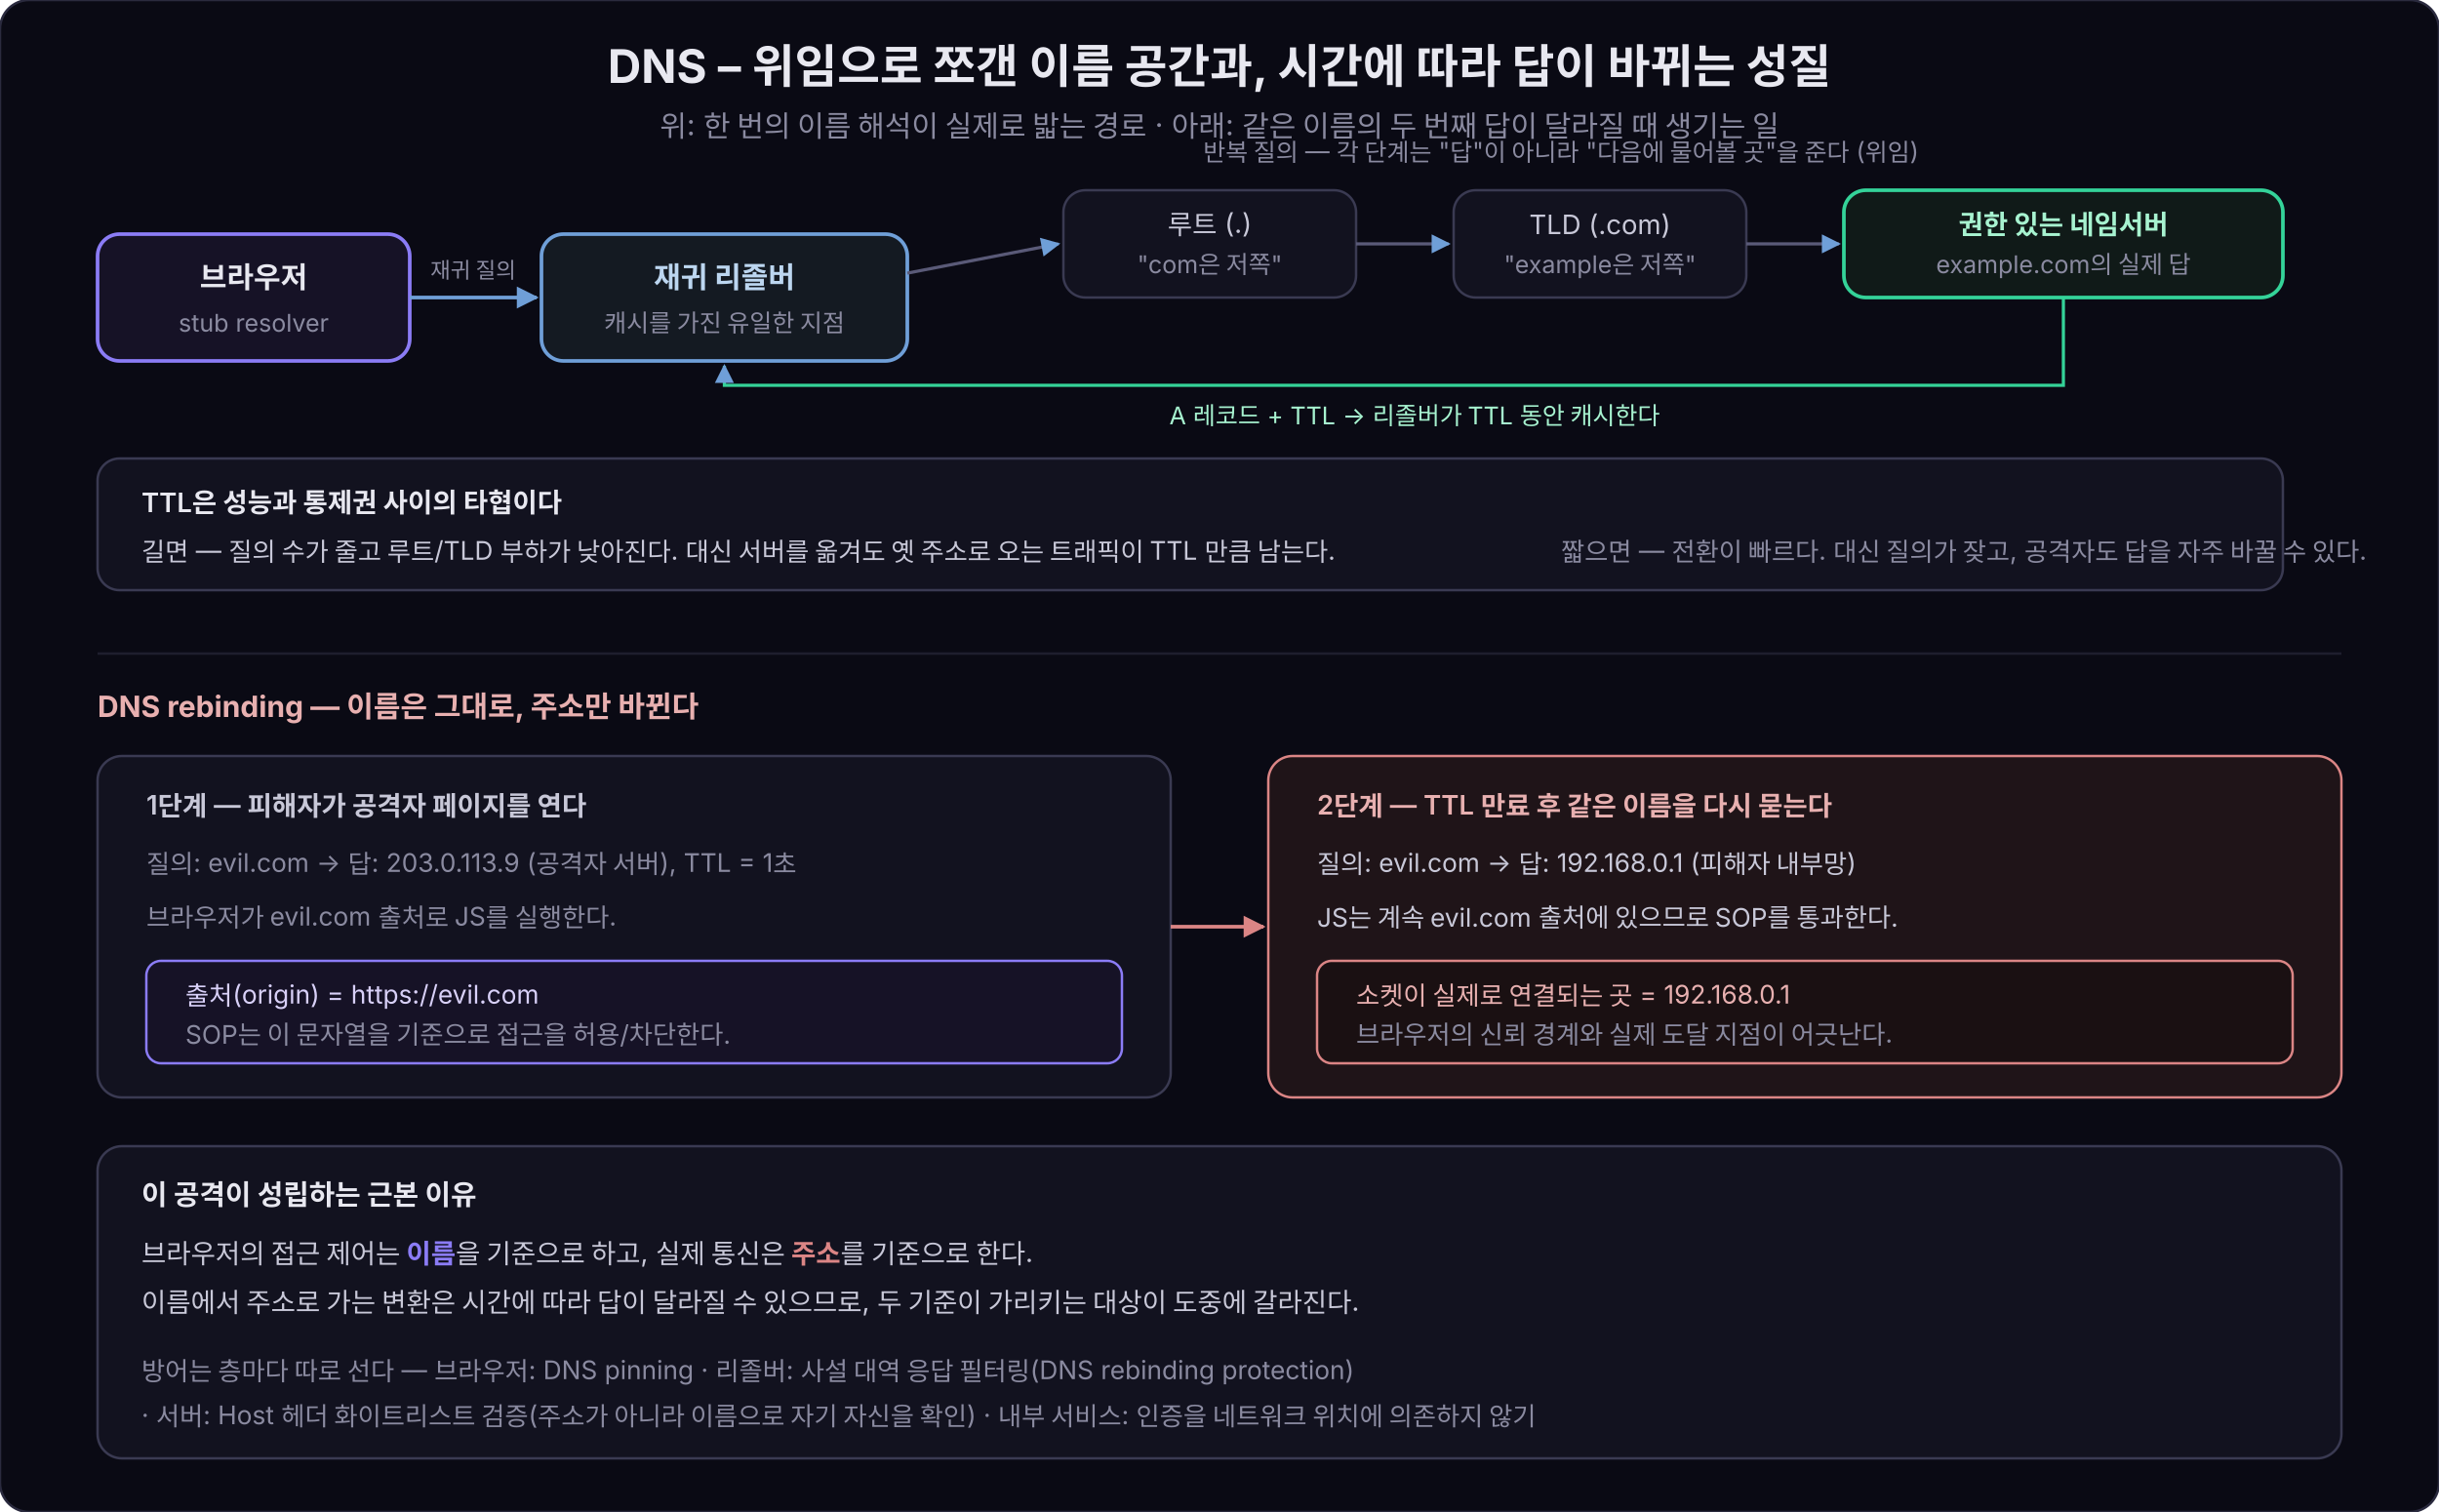
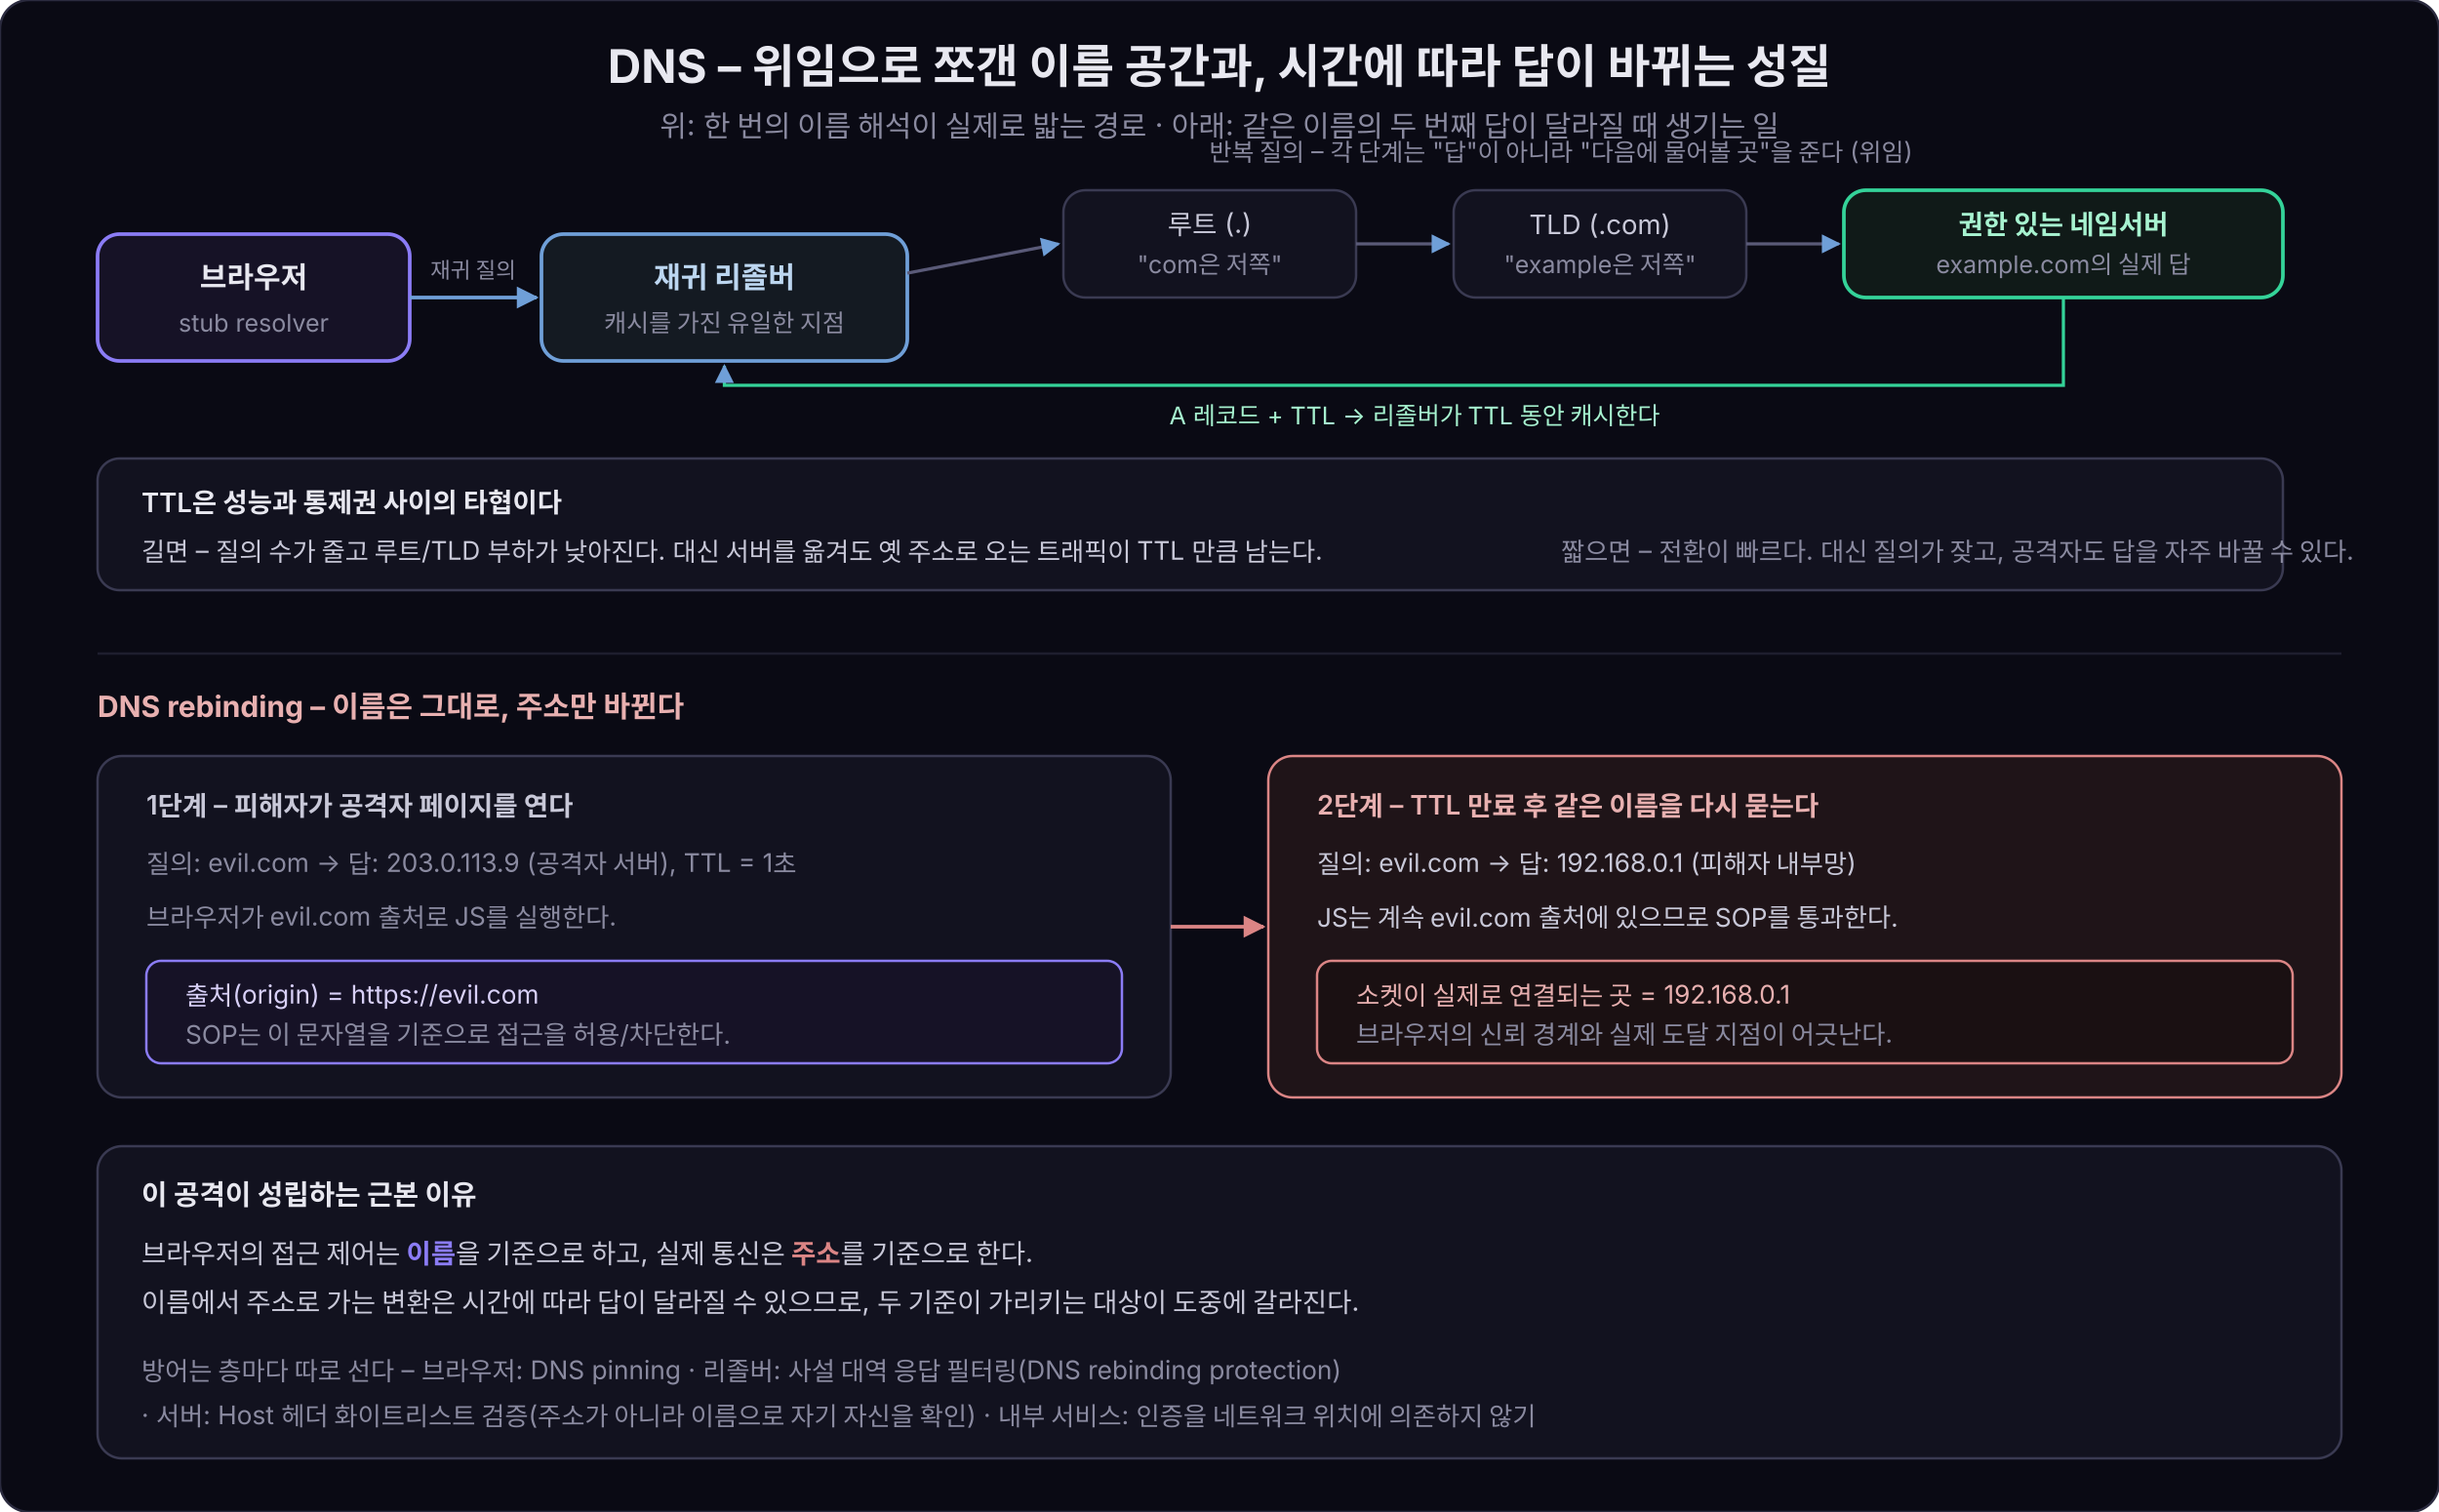
<svg xmlns="http://www.w3.org/2000/svg" viewBox="0 0 1000 620" font-family="Pretendard, -apple-system, 'Segoe UI', sans-serif">
  <defs>
    <marker id="d1" viewBox="0 0 10 10" refX="9" refY="5" markerWidth="6" markerHeight="6" orient="auto-start-reverse">
      <path d="M 0 0 L 10 5 L 0 10 z" fill="#6f9fd8" />
    </marker>
    <marker id="d2" viewBox="0 0 10 10" refX="9" refY="5" markerWidth="6" markerHeight="6" orient="auto-start-reverse">
      <path d="M 0 0 L 10 5 L 0 10 z" fill="#db8585" />
    </marker>
  </defs>
  <rect x="0" y="0" width="1000" height="620" rx="12" fill="#0a0a14" stroke="#2a2a3e" />
  <text x="500" y="34" text-anchor="middle" fill="#e8e8f0" font-size="19" font-weight="700">DNS – 위임으로 쪼갠 이름 공간과, 시간에 따라 답이 바뀌는 성질</text>
  <text x="500" y="56" text-anchor="middle" fill="#8a8aa0" font-size="12">위: 한 번의 이름 해석이 실제로 밟는 경로 · 아래: 같은 이름의 두 번째 답이 달라질 때 생기는 일</text>
  <g text-anchor="middle">
    <rect x="40" y="96" width="128" height="52" rx="9" fill="#161226" stroke="#8b7cf6" stroke-width="1.5" />
    <text x="104" y="118" fill="#e8e8f0" font-size="12" font-weight="600">브라우저</text>
    <text x="104" y="136" fill="#8a8aa0" font-size="10">stub resolver</text>
    <rect x="222" y="96" width="150" height="52" rx="9" fill="#141a22" stroke="#6f9fd8" stroke-width="1.5" />
    <text x="297" y="118" fill="#bcd6f0" font-size="12" font-weight="600">재귀 리졸버</text>
    <text x="297" y="136" fill="#8a8aa0" font-size="10">캐시를 가진 유일한 지점</text>
    <rect x="436" y="78" width="120" height="44" rx="9" fill="#12121f" stroke="#3a3a52" />
    <text x="496" y="96" fill="#c8c8d8" font-size="11">루트 (.)</text>
    <text x="496" y="112" fill="#8a8aa0" font-size="10">"com은 저쪽"</text>
    <rect x="596" y="78" width="120" height="44" rx="9" fill="#12121f" stroke="#3a3a52" />
    <text x="656" y="96" fill="#c8c8d8" font-size="11">TLD (.com)</text>
    <text x="656" y="112" fill="#8a8aa0" font-size="10">"example은 저쪽"</text>
    <rect x="756" y="78" width="180" height="44" rx="9" fill="#101a18" stroke="#34d399" stroke-width="1.5" />
    <text x="846" y="96" fill="#a7f3d0" font-size="11" font-weight="600">권한 있는 네임서버</text>
    <text x="846" y="112" fill="#8a8aa0" font-size="10">example.com의 실제 답</text>
  </g>
  <line x1="168" y1="122" x2="220" y2="122" stroke="#6f9fd8" stroke-width="1.5" marker-end="url(#d1)" />
  <text x="194" y="114" text-anchor="middle" fill="#8a8aa0" font-size="9">재귀 질의</text>
  <g stroke="#5a5a78" stroke-width="1.3" marker-end="url(#d1)" fill="none">
    <path d="M 372 112 L 434 100" />
    <path d="M 556 100 L 594 100" />
    <path d="M 716 100 L 754 100" />
  </g>
-   <text x="640" y="66" text-anchor="middle" fill="#8a8aa0" font-size="10">반복 질의 — 각 단계는 "답"이 아니라 "다음에 물어볼 곳"을 준다 (위임)</text>
+   <text x="640" y="66" text-anchor="middle" fill="#8a8aa0" font-size="10">반복 질의 – 각 단계는 "답"이 아니라 "다음에 물어볼 곳"을 준다 (위임)</text>
  <path d="M 846 122 L 846 158 L 297 158 L 297 150" stroke="#34d399" stroke-width="1.3" fill="none" marker-end="url(#d1)" />
  <text x="580" y="174" text-anchor="middle" fill="#a7f3d0" font-size="10">A 레코드 + TTL → 리졸버가 TTL 동안 캐시한다</text>
  <rect x="40" y="188" width="896" height="54" rx="9" fill="#12121f" stroke="#3a3a52" />
  <text x="58" y="210" fill="#e8e8f0" font-size="11" font-weight="600">TTL은 성능과 통제권 사이의 타협이다</text>
-   <text x="58" y="230" fill="#c8c8d8" font-size="10.5">길면 — 질의 수가 줄고 루트/TLD 부하가 낮아진다. 대신 서버를 옮겨도 옛 주소로 오는 트래픽이 TTL 만큼 남는다.</text>
-   <text x="640" y="230" fill="#8a8aa0" font-size="10.5">짧으면 — 전환이 빠르다. 대신 질의가 잦고, 공격자도 답을 자주 바꿀 수 있다.</text>
+   <text x="58" y="230" fill="#c8c8d8" font-size="10.5">길면 – 질의 수가 줄고 루트/TLD 부하가 낮아진다. 대신 서버를 옮겨도 옛 주소로 오는 트래픽이 TTL 만큼 남는다.</text>
+   <text x="640" y="230" fill="#8a8aa0" font-size="10.5">짧으면 – 전환이 빠르다. 대신 질의가 잦고, 공격자도 답을 자주 바꿀 수 있다.</text>
  <line x1="40" y1="268" x2="960" y2="268" stroke="#1e1e2e" />
-   <text x="40" y="294" fill="#e8b0b0" font-size="12" font-weight="700">DNS rebinding — 이름은 그대로, 주소만 바뀐다</text>
+   <text x="40" y="294" fill="#e8b0b0" font-size="12" font-weight="700">DNS rebinding – 이름은 그대로, 주소만 바뀐다</text>
  <rect x="40" y="310" width="440" height="140" rx="10" fill="#12121f" stroke="#3a3a52" />
-   <text x="60" y="334" fill="#c8c8d8" font-size="11" font-weight="600">1단계 — 피해자가 공격자 페이지를 연다</text>
+   <text x="60" y="334" fill="#c8c8d8" font-size="11" font-weight="600">1단계 – 피해자가 공격자 페이지를 연다</text>
  <text x="60" y="358" fill="#8a8aa0" font-size="10.5">질의: evil.com → 답: 203.0.113.9 (공격자 서버), TTL = 1초</text>
  <text x="60" y="380" fill="#8a8aa0" font-size="10.5">브라우저가 evil.com 출처로 JS를 실행한다.</text>
  <rect x="60" y="394" width="400" height="42" rx="6" fill="#161226" stroke="#8b7cf6" />
  <text x="76" y="412" fill="#d8d0f8" font-size="10.5">출처(origin) = https://evil.com</text>
  <text x="76" y="428" fill="#8a8aa0" font-size="10.5">SOP는 이 문자열을 기준으로 접근을 허용/차단한다.</text>
  <rect x="520" y="310" width="440" height="140" rx="10" fill="#1f1418" stroke="#db8585" />
-   <text x="540" y="334" fill="#e8b0b0" font-size="11" font-weight="600">2단계 — TTL 만료 후 같은 이름을 다시 묻는다</text>
+   <text x="540" y="334" fill="#e8b0b0" font-size="11" font-weight="600">2단계 – TTL 만료 후 같은 이름을 다시 묻는다</text>
  <text x="540" y="358" fill="#c8c8d8" font-size="10.5">질의: evil.com → 답: 192.168.0.1 (피해자 내부망)</text>
  <text x="540" y="380" fill="#c8c8d8" font-size="10.5">JS는 계속 evil.com 출처에 있으므로 SOP를 통과한다.</text>
  <rect x="540" y="394" width="400" height="42" rx="6" fill="#1a1012" stroke="#db8585" />
  <text x="556" y="412" fill="#e8b0b0" font-size="10.5">소켓이 실제로 연결되는 곳 = 192.168.0.1</text>
  <text x="556" y="428" fill="#8a8aa0" font-size="10.5">브라우저의 신뢰 경계와 실제 도달 지점이 어긋난다.</text>
  <line x1="480" y1="380" x2="518" y2="380" stroke="#db8585" stroke-width="1.5" marker-end="url(#d2)" />
  <rect x="40" y="470" width="920" height="128" rx="10" fill="#12121f" stroke="#3a3a52" />
  <text x="58" y="494" fill="#e8e8f0" font-size="11.5" font-weight="600">이 공격이 성립하는 근본 이유</text>
  <text x="58" y="518" fill="#c8c8d8" font-size="11">브라우저의 접근 제어는 <tspan fill="#8b7cf6" font-weight="600">이름</tspan>을 기준으로 하고, 실제 통신은 <tspan fill="#db8585" font-weight="600">주소</tspan>를 기준으로 한다.</text>
  <text x="58" y="538" fill="#c8c8d8" font-size="11">이름에서 주소로 가는 변환은 시간에 따라 답이 달라질 수 있으므로, 두 기준이 가리키는 대상이 도중에 갈라진다.</text>
-   <text x="58" y="566" fill="#8a8aa0" font-size="10.5">방어는 층마다 따로 선다 — 브라우저: DNS pinning · 리졸버: 사설 대역 응답 필터링(DNS rebinding protection)</text>
+   <text x="58" y="566" fill="#8a8aa0" font-size="10.5">방어는 층마다 따로 선다 – 브라우저: DNS pinning · 리졸버: 사설 대역 응답 필터링(DNS rebinding protection)</text>
  <text x="58" y="584" fill="#8a8aa0" font-size="10.5">· 서버: Host 헤더 화이트리스트 검증(주소가 아니라 이름으로 자기 자신을 확인) · 내부 서비스: 인증을 네트워크 위치에 의존하지 않기</text>
</svg>
